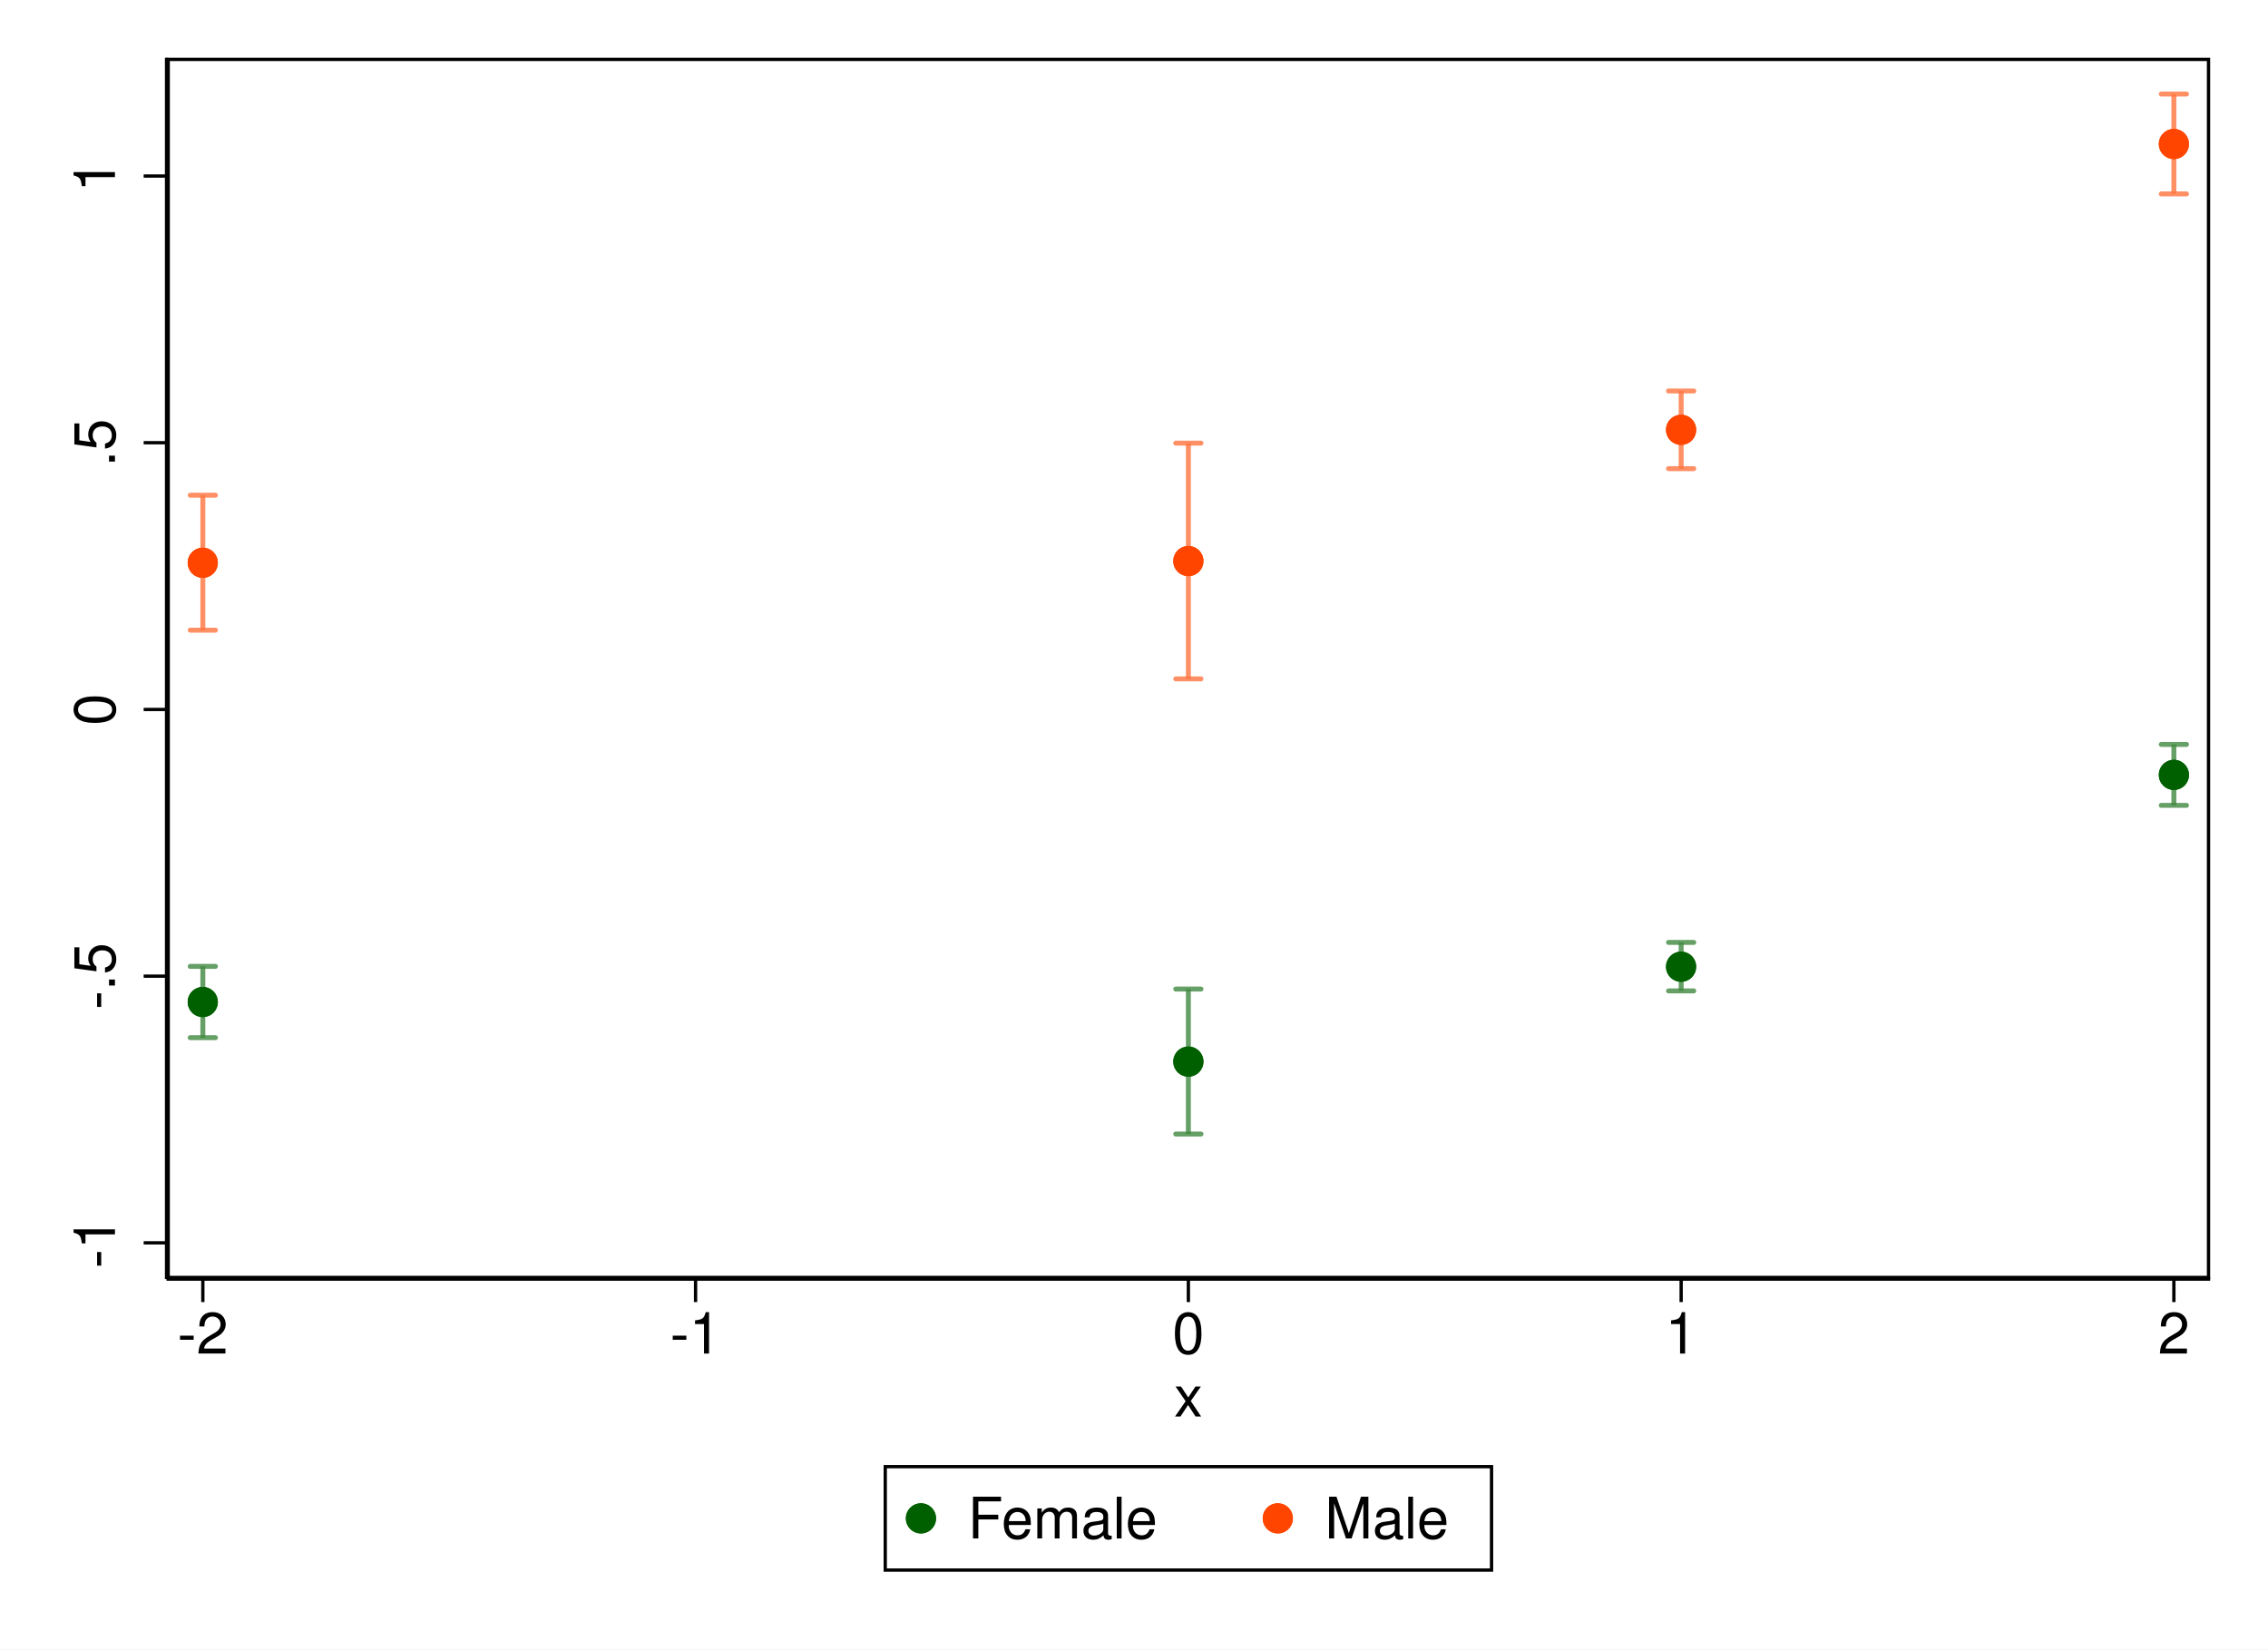
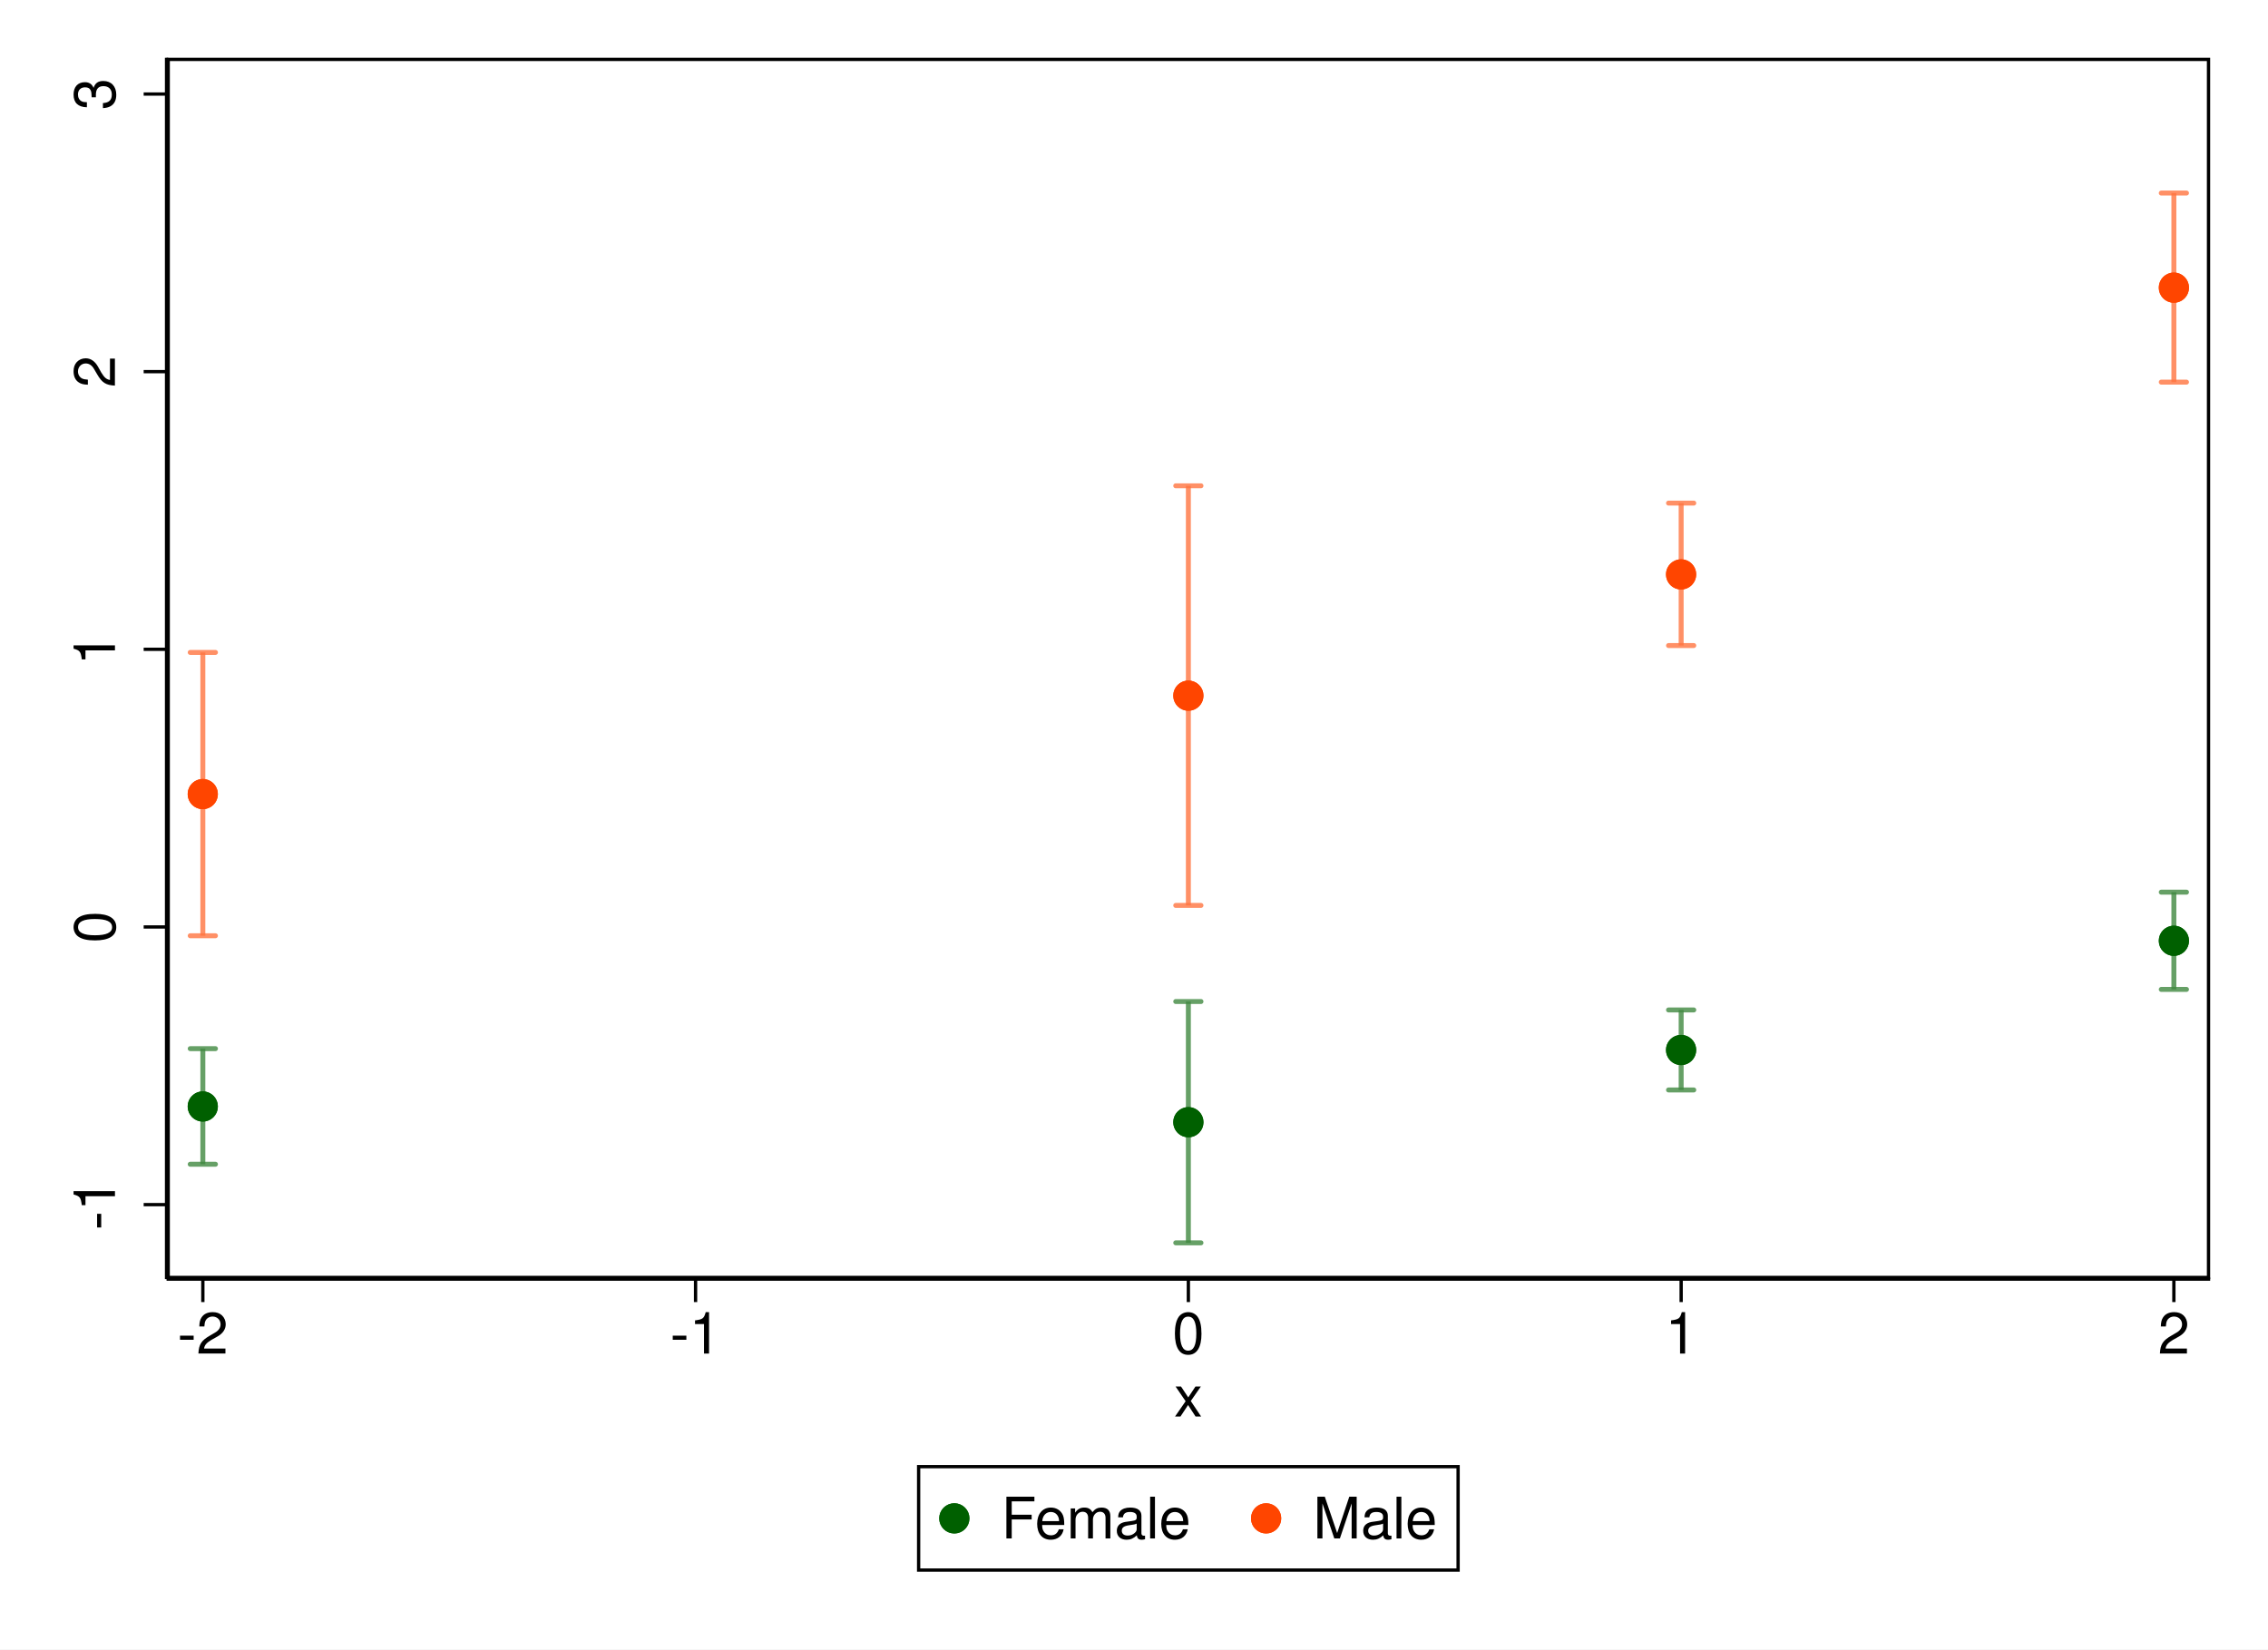
<svg xmlns="http://www.w3.org/2000/svg" version="1.1" width="5.50in" height="4.00in" viewBox="0 0 3960 2880">
  <rect x="0" y="0" width="3960" height="2880" style="fill:#FFFFFF;stroke:none" />
  <rect x="0.00" y="0.00" width="3959.88" height="2880.00" style="fill:#FFFFFF" />
  <rect x="2.88" y="2.88" width="3954.12" height="2874.24" style="fill:none;stroke:#FFFFFF;stroke-width:5.76" />
  <rect x="293.69" y="103.74" width="3562.45" height="2127.01" style="fill:none;stroke:#000000;stroke-width:5.76" />
-   <line x1="354.17" y1="1812.00" x2="354.17" y2="1687.51" style="stroke:#408840;stroke-opacity:0.80;stroke-width:8.64" />
-   <line x1="332.14" y1="1687.51" x2="376.20" y2="1687.51" stroke-linecap="round" style="stroke:#408840;stroke-opacity:0.80;stroke-width:8.64" />
-   <line x1="332.14" y1="1812.00" x2="376.20" y2="1812.00" stroke-linecap="round" style="stroke:#408840;stroke-opacity:0.80;stroke-width:8.64" />
-   <line x1="2074.92" y1="1980.31" x2="2074.92" y2="1727.11" style="stroke:#408840;stroke-opacity:0.80;stroke-width:8.64" />
-   <line x1="2052.89" y1="1727.11" x2="2096.94" y2="1727.11" stroke-linecap="round" style="stroke:#408840;stroke-opacity:0.80;stroke-width:8.64" />
-   <line x1="2052.89" y1="1980.31" x2="2096.94" y2="1980.31" stroke-linecap="round" style="stroke:#408840;stroke-opacity:0.80;stroke-width:8.64" />
-   <line x1="2935.35" y1="1730.33" x2="2935.35" y2="1645.68" style="stroke:#408840;stroke-opacity:0.80;stroke-width:8.64" />
-   <line x1="2913.32" y1="1645.68" x2="2957.38" y2="1645.68" stroke-linecap="round" style="stroke:#408840;stroke-opacity:0.80;stroke-width:8.64" />
-   <line x1="2913.32" y1="1730.33" x2="2957.38" y2="1730.33" stroke-linecap="round" style="stroke:#408840;stroke-opacity:0.80;stroke-width:8.64" />
-   <line x1="3795.66" y1="1406.34" x2="3795.66" y2="1299.91" style="stroke:#408840;stroke-opacity:0.80;stroke-width:8.64" />
-   <line x1="3773.63" y1="1299.91" x2="3817.69" y2="1299.91" stroke-linecap="round" style="stroke:#408840;stroke-opacity:0.80;stroke-width:8.64" />
-   <line x1="3773.63" y1="1406.34" x2="3817.69" y2="1406.34" stroke-linecap="round" style="stroke:#408840;stroke-opacity:0.80;stroke-width:8.64" />
-   <circle cx="354.05" cy="1749.76" r="26.35" style="fill:#006000" />
-   <circle cx="354.05" cy="1749.76" r="22.03" style="fill:none;stroke:#006000;stroke-width:8.64" />
-   <circle cx="2074.92" cy="1853.83" r="26.35" style="fill:#006000" />
-   <circle cx="2074.92" cy="1853.83" r="22.03" style="fill:none;stroke:#006000;stroke-width:8.64" />
-   <circle cx="2935.23" cy="1688.13" r="26.35" style="fill:#006000" />
-   <circle cx="2935.23" cy="1688.13" r="22.03" style="fill:none;stroke:#006000;stroke-width:8.64" />
-   <circle cx="3795.66" cy="1353.12" r="26.35" style="fill:#006000" />
-   <circle cx="3795.66" cy="1353.12" r="22.03" style="fill:none;stroke:#006000;stroke-width:8.64" />
-   <line x1="354.17" y1="1100.42" x2="354.17" y2="864.79" style="stroke:#FF7440;stroke-opacity:0.80;stroke-width:8.64" />
-   <line x1="332.14" y1="864.79" x2="376.20" y2="864.79" stroke-linecap="round" style="stroke:#FF7440;stroke-opacity:0.80;stroke-width:8.64" />
-   <line x1="332.14" y1="1100.42" x2="376.20" y2="1100.42" stroke-linecap="round" style="stroke:#FF7440;stroke-opacity:0.80;stroke-width:8.64" />
-   <line x1="2074.92" y1="1185.44" x2="2074.92" y2="773.83" style="stroke:#FF7440;stroke-opacity:0.80;stroke-width:8.64" />
-   <line x1="2052.89" y1="773.83" x2="2096.94" y2="773.83" stroke-linecap="round" style="stroke:#FF7440;stroke-opacity:0.80;stroke-width:8.64" />
-   <line x1="2052.89" y1="1185.44" x2="2096.94" y2="1185.44" stroke-linecap="round" style="stroke:#FF7440;stroke-opacity:0.80;stroke-width:8.64" />
-   <line x1="2935.35" y1="818.38" x2="2935.35" y2="682.75" style="stroke:#FF7440;stroke-opacity:0.80;stroke-width:8.64" />
-   <line x1="2913.32" y1="682.75" x2="2957.38" y2="682.75" stroke-linecap="round" style="stroke:#FF7440;stroke-opacity:0.80;stroke-width:8.64" />
-   <line x1="2913.32" y1="818.38" x2="2957.38" y2="818.38" stroke-linecap="round" style="stroke:#FF7440;stroke-opacity:0.80;stroke-width:8.64" />
-   <line x1="3795.66" y1="338.59" x2="3795.66" y2="164.22" style="stroke:#FF7440;stroke-opacity:0.80;stroke-width:8.64" />
-   <line x1="3773.63" y1="164.22" x2="3817.69" y2="164.22" stroke-linecap="round" style="stroke:#FF7440;stroke-opacity:0.80;stroke-width:8.64" />
-   <line x1="3773.63" y1="338.59" x2="3817.69" y2="338.59" stroke-linecap="round" style="stroke:#FF7440;stroke-opacity:0.80;stroke-width:8.64" />
-   <circle cx="354.05" cy="982.73" r="26.35" style="fill:#FF4500" />
-   <circle cx="354.05" cy="982.73" r="22.03" style="fill:none;stroke:#FF4500;stroke-width:8.64" />
-   <circle cx="2074.92" cy="979.76" r="26.35" style="fill:#FF4500" />
-   <circle cx="2074.92" cy="979.76" r="22.03" style="fill:none;stroke:#FF4500;stroke-width:8.64" />
-   <circle cx="2935.23" cy="750.57" r="26.35" style="fill:#FF4500" />
-   <circle cx="2935.23" cy="750.57" r="22.03" style="fill:none;stroke:#FF4500;stroke-width:8.64" />
-   <circle cx="3795.66" cy="251.47" r="26.35" style="fill:#FF4500" />
-   <circle cx="3795.66" cy="251.47" r="22.03" style="fill:none;stroke:#FF4500;stroke-width:8.64" />
+   <line x1="354.17" y1="2033.03" x2="354.17" y2="1831.19" style="stroke:#408840;stroke-opacity:0.80;stroke-width:8.64" />
+   <line x1="332.14" y1="1831.19" x2="376.20" y2="1831.19" stroke-linecap="round" style="stroke:#408840;stroke-opacity:0.80;stroke-width:8.64" />
+   <line x1="332.14" y1="2033.03" x2="376.20" y2="2033.03" stroke-linecap="round" style="stroke:#408840;stroke-opacity:0.80;stroke-width:8.64" />
+   <line x1="2074.92" y1="2170.27" x2="2074.92" y2="1748.89" style="stroke:#408840;stroke-opacity:0.80;stroke-width:8.64" />
+   <line x1="2052.89" y1="1748.89" x2="2096.94" y2="1748.89" stroke-linecap="round" style="stroke:#408840;stroke-opacity:0.80;stroke-width:8.64" />
+   <line x1="2052.89" y1="2170.27" x2="2096.94" y2="2170.27" stroke-linecap="round" style="stroke:#408840;stroke-opacity:0.80;stroke-width:8.64" />
+   <line x1="2935.35" y1="1903.33" x2="2935.35" y2="1763.62" style="stroke:#408840;stroke-opacity:0.80;stroke-width:8.64" />
+   <line x1="2913.32" y1="1763.62" x2="2957.38" y2="1763.62" stroke-linecap="round" style="stroke:#408840;stroke-opacity:0.80;stroke-width:8.64" />
+   <line x1="2913.32" y1="1903.33" x2="2957.38" y2="1903.33" stroke-linecap="round" style="stroke:#408840;stroke-opacity:0.80;stroke-width:8.64" />
+   <line x1="3795.66" y1="1727.73" x2="3795.66" y2="1557.94" style="stroke:#408840;stroke-opacity:0.80;stroke-width:8.64" />
+   <line x1="3773.63" y1="1557.94" x2="3817.69" y2="1557.94" stroke-linecap="round" style="stroke:#408840;stroke-opacity:0.80;stroke-width:8.64" />
+   <line x1="3773.63" y1="1727.73" x2="3817.69" y2="1727.73" stroke-linecap="round" style="stroke:#408840;stroke-opacity:0.80;stroke-width:8.64" />
+   <circle cx="354.05" cy="1932.17" r="26.35" style="fill:#006000" />
+   <circle cx="354.05" cy="1932.17" r="22.03" style="fill:none;stroke:#006000;stroke-width:8.64" />
+   <circle cx="2074.92" cy="1959.64" r="26.35" style="fill:#006000" />
+   <circle cx="2074.92" cy="1959.64" r="22.03" style="fill:none;stroke:#006000;stroke-width:8.64" />
+   <circle cx="2935.23" cy="1833.54" r="26.35" style="fill:#006000" />
+   <circle cx="2935.23" cy="1833.54" r="22.03" style="fill:none;stroke:#006000;stroke-width:8.64" />
+   <circle cx="3795.66" cy="1642.83" r="26.35" style="fill:#006000" />
+   <circle cx="3795.66" cy="1642.83" r="22.03" style="fill:none;stroke:#006000;stroke-width:8.64" />
+   <line x1="354.17" y1="1634.05" x2="354.17" y2="1139.28" style="stroke:#FF7440;stroke-opacity:0.80;stroke-width:8.64" />
+   <line x1="332.14" y1="1139.28" x2="376.20" y2="1139.28" stroke-linecap="round" style="stroke:#FF7440;stroke-opacity:0.80;stroke-width:8.64" />
+   <line x1="332.14" y1="1634.05" x2="376.20" y2="1634.05" stroke-linecap="round" style="stroke:#FF7440;stroke-opacity:0.80;stroke-width:8.64" />
+   <line x1="2074.92" y1="1581.08" x2="2074.92" y2="848.33" style="stroke:#FF7440;stroke-opacity:0.80;stroke-width:8.64" />
+   <line x1="2052.89" y1="848.33" x2="2096.94" y2="848.33" stroke-linecap="round" style="stroke:#FF7440;stroke-opacity:0.80;stroke-width:8.64" />
+   <line x1="2052.89" y1="1581.08" x2="2096.94" y2="1581.08" stroke-linecap="round" style="stroke:#FF7440;stroke-opacity:0.80;stroke-width:8.64" />
+   <line x1="2935.35" y1="1127.27" x2="2935.35" y2="878.53" style="stroke:#FF7440;stroke-opacity:0.80;stroke-width:8.64" />
+   <line x1="2913.32" y1="878.53" x2="2957.38" y2="878.53" stroke-linecap="round" style="stroke:#FF7440;stroke-opacity:0.80;stroke-width:8.64" />
+   <line x1="2913.32" y1="1127.27" x2="2957.38" y2="1127.27" stroke-linecap="round" style="stroke:#FF7440;stroke-opacity:0.80;stroke-width:8.64" />
+   <line x1="3795.66" y1="667.28" x2="3795.66" y2="337.11" style="stroke:#FF7440;stroke-opacity:0.80;stroke-width:8.64" />
+   <line x1="3773.63" y1="337.11" x2="3817.69" y2="337.11" stroke-linecap="round" style="stroke:#FF7440;stroke-opacity:0.80;stroke-width:8.64" />
+   <line x1="3773.63" y1="667.28" x2="3817.69" y2="667.28" stroke-linecap="round" style="stroke:#FF7440;stroke-opacity:0.80;stroke-width:8.64" />
+   <circle cx="354.05" cy="1386.66" r="26.35" style="fill:#FF4500" />
+   <circle cx="354.05" cy="1386.66" r="22.03" style="fill:none;stroke:#FF4500;stroke-width:8.64" />
+   <circle cx="2074.92" cy="1214.77" r="26.35" style="fill:#FF4500" />
+   <circle cx="2074.92" cy="1214.77" r="22.03" style="fill:none;stroke:#FF4500;stroke-width:8.64" />
+   <circle cx="2935.23" cy="1003.03" r="26.35" style="fill:#FF4500" />
+   <circle cx="2935.23" cy="1003.03" r="22.03" style="fill:none;stroke:#FF4500;stroke-width:8.64" />
+   <circle cx="3795.66" cy="502.32" r="26.35" style="fill:#FF4500" />
+   <circle cx="3795.66" cy="502.32" r="22.03" style="fill:none;stroke:#FF4500;stroke-width:8.64" />
  <line x1="290.81" y1="2233.63" x2="290.81" y2="100.86" style="stroke:#000000;stroke-width:5.76" />
-   <line x1="290.81" y1="2170.27" x2="250.84" y2="2170.27" style="stroke:#000000;stroke-width:5.76" />
-   <text x="200.73" y="2170.27" style="font-family:'Helvetica';font-size:99.99px;fill:#000000" transform="rotate(-90 200.73,2170.27)" text-anchor="middle">-1</text>
-   <line x1="290.81" y1="1704.59" x2="250.84" y2="1704.59" style="stroke:#000000;stroke-width:5.76" />
-   <text x="200.73" y="1704.59" style="font-family:'Helvetica';font-size:99.99px;fill:#000000" transform="rotate(-90 200.73,1704.59)" text-anchor="middle">-.5</text>
-   <line x1="290.81" y1="1238.90" x2="250.84" y2="1238.90" style="stroke:#000000;stroke-width:5.76" />
-   <text x="200.73" y="1238.90" style="font-family:'Helvetica';font-size:99.99px;fill:#000000" transform="rotate(-90 200.73,1238.90)" text-anchor="middle">0</text>
-   <line x1="290.81" y1="773.09" x2="250.84" y2="773.09" style="stroke:#000000;stroke-width:5.76" />
-   <text x="200.73" y="773.09" style="font-family:'Helvetica';font-size:99.99px;fill:#000000" transform="rotate(-90 200.73,773.09)" text-anchor="middle">.5</text>
-   <line x1="290.81" y1="307.40" x2="250.84" y2="307.40" style="stroke:#000000;stroke-width:5.76" />
-   <text x="200.73" y="307.40" style="font-family:'Helvetica';font-size:99.99px;fill:#000000" transform="rotate(-90 200.73,307.40)" text-anchor="middle">1</text>
+   <line x1="290.81" y1="2103.57" x2="250.84" y2="2103.57" style="stroke:#000000;stroke-width:5.76" />
+   <text x="200.73" y="2103.57" style="font-family:'Helvetica';font-size:99.99px;fill:#000000" transform="rotate(-90 200.73,2103.57)" text-anchor="middle">-1</text>
+   <line x1="290.81" y1="1618.70" x2="250.84" y2="1618.70" style="stroke:#000000;stroke-width:5.76" />
+   <text x="200.73" y="1618.70" style="font-family:'Helvetica';font-size:99.99px;fill:#000000" transform="rotate(-90 200.73,1618.70)" text-anchor="middle">0</text>
+   <line x1="290.81" y1="1133.83" x2="250.84" y2="1133.83" style="stroke:#000000;stroke-width:5.76" />
+   <text x="200.73" y="1133.83" style="font-family:'Helvetica';font-size:99.99px;fill:#000000" transform="rotate(-90 200.73,1133.83)" text-anchor="middle">1</text>
+   <line x1="290.81" y1="648.97" x2="250.84" y2="648.97" style="stroke:#000000;stroke-width:5.76" />
+   <text x="200.73" y="648.97" style="font-family:'Helvetica';font-size:99.99px;fill:#000000" transform="rotate(-90 200.73,648.97)" text-anchor="middle">2</text>
+   <line x1="290.81" y1="164.22" x2="250.84" y2="164.22" style="stroke:#000000;stroke-width:5.76" />
+   <text x="200.73" y="164.22" style="font-family:'Helvetica';font-size:99.99px;fill:#000000" transform="rotate(-90 200.73,164.22)" text-anchor="middle">3</text>
  <line x1="290.81" y1="2233.63" x2="3859.02" y2="2233.63" style="stroke:#000000;stroke-width:5.76" />
  <line x1="354.17" y1="2233.63" x2="354.17" y2="2273.73" style="stroke:#000000;stroke-width:5.76" />
  <text x="354.17" y="2363.59" style="font-family:'Helvetica';font-size:99.99px;fill:#000000" text-anchor="middle">-2</text>
  <line x1="1214.48" y1="2233.63" x2="1214.48" y2="2273.73" style="stroke:#000000;stroke-width:5.76" />
  <text x="1214.48" y="2363.59" style="font-family:'Helvetica';font-size:99.99px;fill:#000000" text-anchor="middle">-1</text>
  <line x1="2074.92" y1="2233.63" x2="2074.92" y2="2273.73" style="stroke:#000000;stroke-width:5.76" />
  <text x="2074.92" y="2363.59" style="font-family:'Helvetica';font-size:99.99px;fill:#000000" text-anchor="middle">0</text>
  <line x1="2935.35" y1="2233.63" x2="2935.35" y2="2273.73" style="stroke:#000000;stroke-width:5.76" />
  <text x="2935.35" y="2363.59" style="font-family:'Helvetica';font-size:99.99px;fill:#000000" text-anchor="middle">1</text>
  <line x1="3795.66" y1="2233.63" x2="3795.66" y2="2273.73" style="stroke:#000000;stroke-width:5.76" />
  <text x="3795.66" y="2363.59" style="font-family:'Helvetica';font-size:99.99px;fill:#000000" text-anchor="middle">2</text>
  <text x="2074.92" y="2473.60" style="font-family:'Helvetica';font-size:99.99px;fill:#000000" text-anchor="middle">x</text>
-   <rect x="1542.79" y="2558.24" width="1064.37" height="186.37" style="fill:#FFFFFF" />
-   <rect x="1545.67" y="2561.12" width="1058.61" height="180.61" style="fill:none;stroke:#000000;stroke-width:5.76" />
-   <circle cx="1608.01" cy="2651.43" r="26.35" style="fill:#006000" />
-   <circle cx="1608.01" cy="2651.43" r="22.03" style="fill:none;stroke:#006000;stroke-width:8.64" />
-   <circle cx="2231.09" cy="2651.43" r="26.35" style="fill:#FF4500" />
-   <circle cx="2231.09" cy="2651.43" r="22.03" style="fill:none;stroke:#FF4500;stroke-width:8.64" />
-   <text x="1689.93" y="2686.46" style="font-family:'Helvetica';font-size:99.99px;fill:#000000">Female </text>
-   <text x="2313.14" y="2686.46" style="font-family:'Helvetica';font-size:99.99px;fill:#000000">Male </text>
+   <rect x="1601.08" y="2558.24" width="947.68" height="186.37" style="fill:#FFFFFF" />
+   <rect x="1603.96" y="2561.12" width="941.92" height="180.61" style="fill:none;stroke:#000000;stroke-width:5.76" />
+   <circle cx="1666.29" cy="2651.43" r="26.35" style="fill:#006000" />
+   <circle cx="1666.29" cy="2651.43" r="22.03" style="fill:none;stroke:#006000;stroke-width:8.64" />
+   <circle cx="2210.67" cy="2651.43" r="26.35" style="fill:#FF4500" />
+   <circle cx="2210.67" cy="2651.43" r="22.03" style="fill:none;stroke:#FF4500;stroke-width:8.64" />
+   <text x="1748.22" y="2686.46" style="font-family:'Helvetica';font-size:99.99px;fill:#000000">Female</text>
+   <text x="2292.72" y="2686.46" style="font-family:'Helvetica';font-size:99.99px;fill:#000000">Male</text>
</svg>
